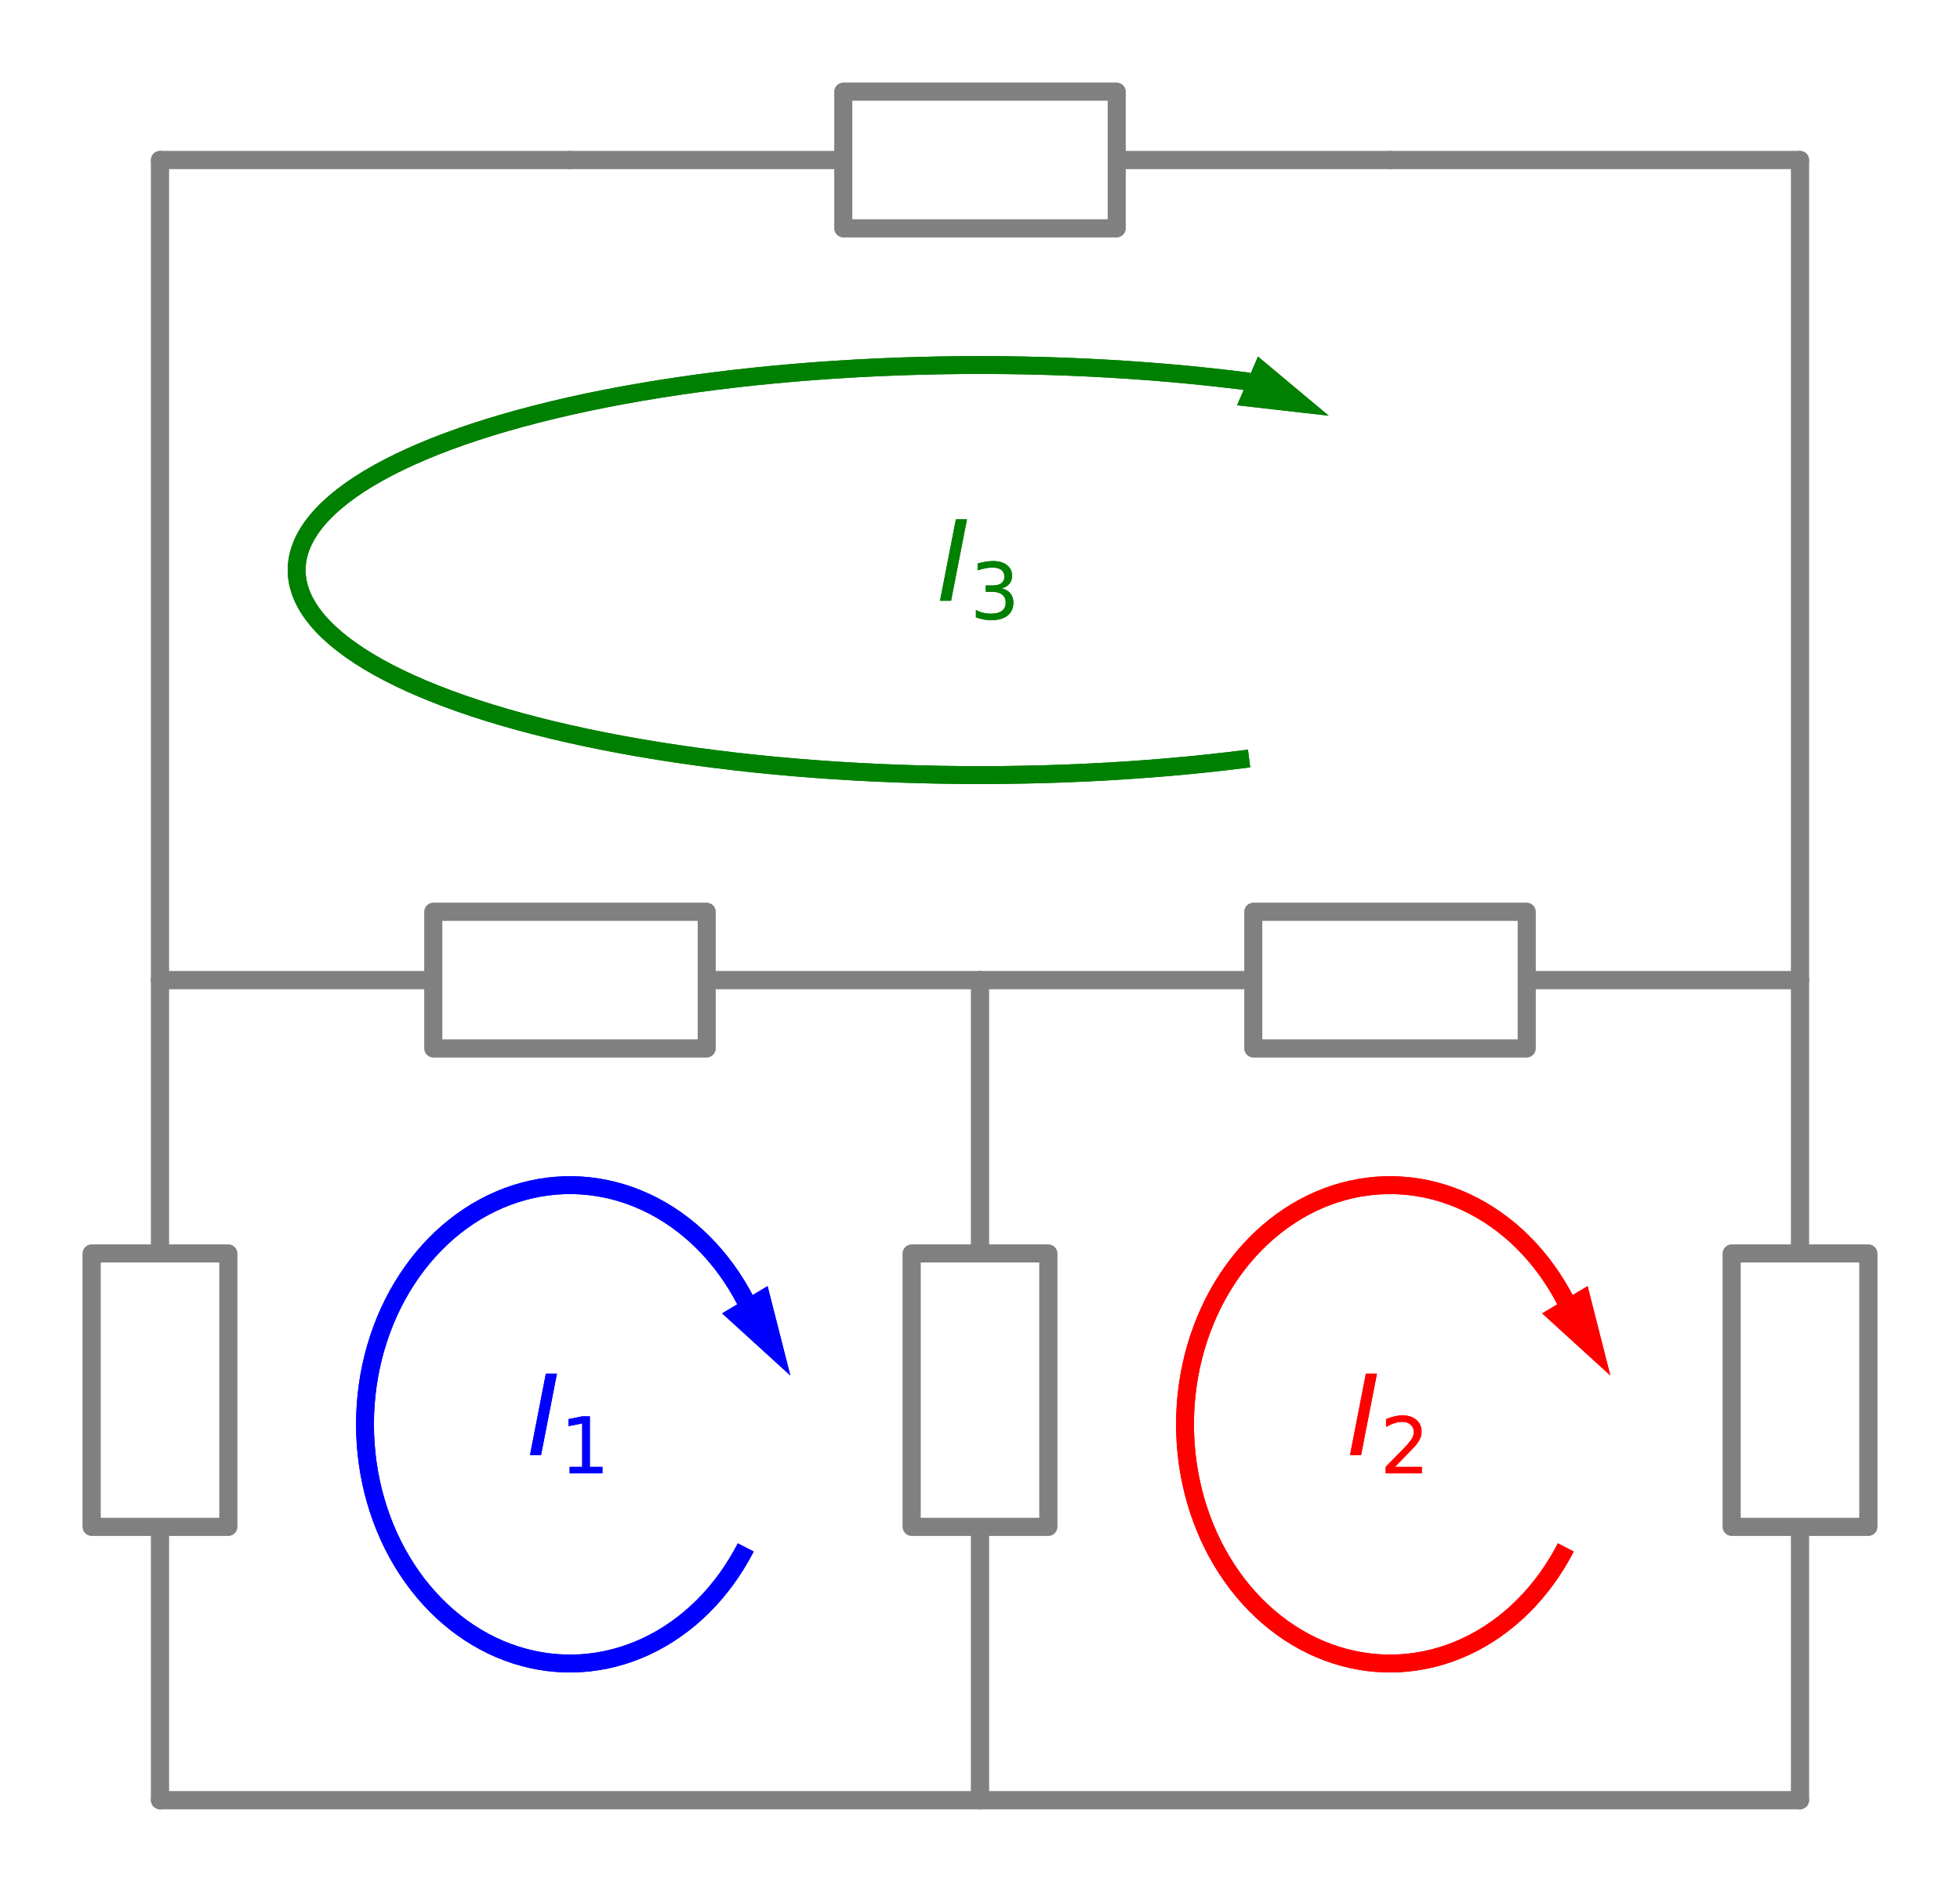
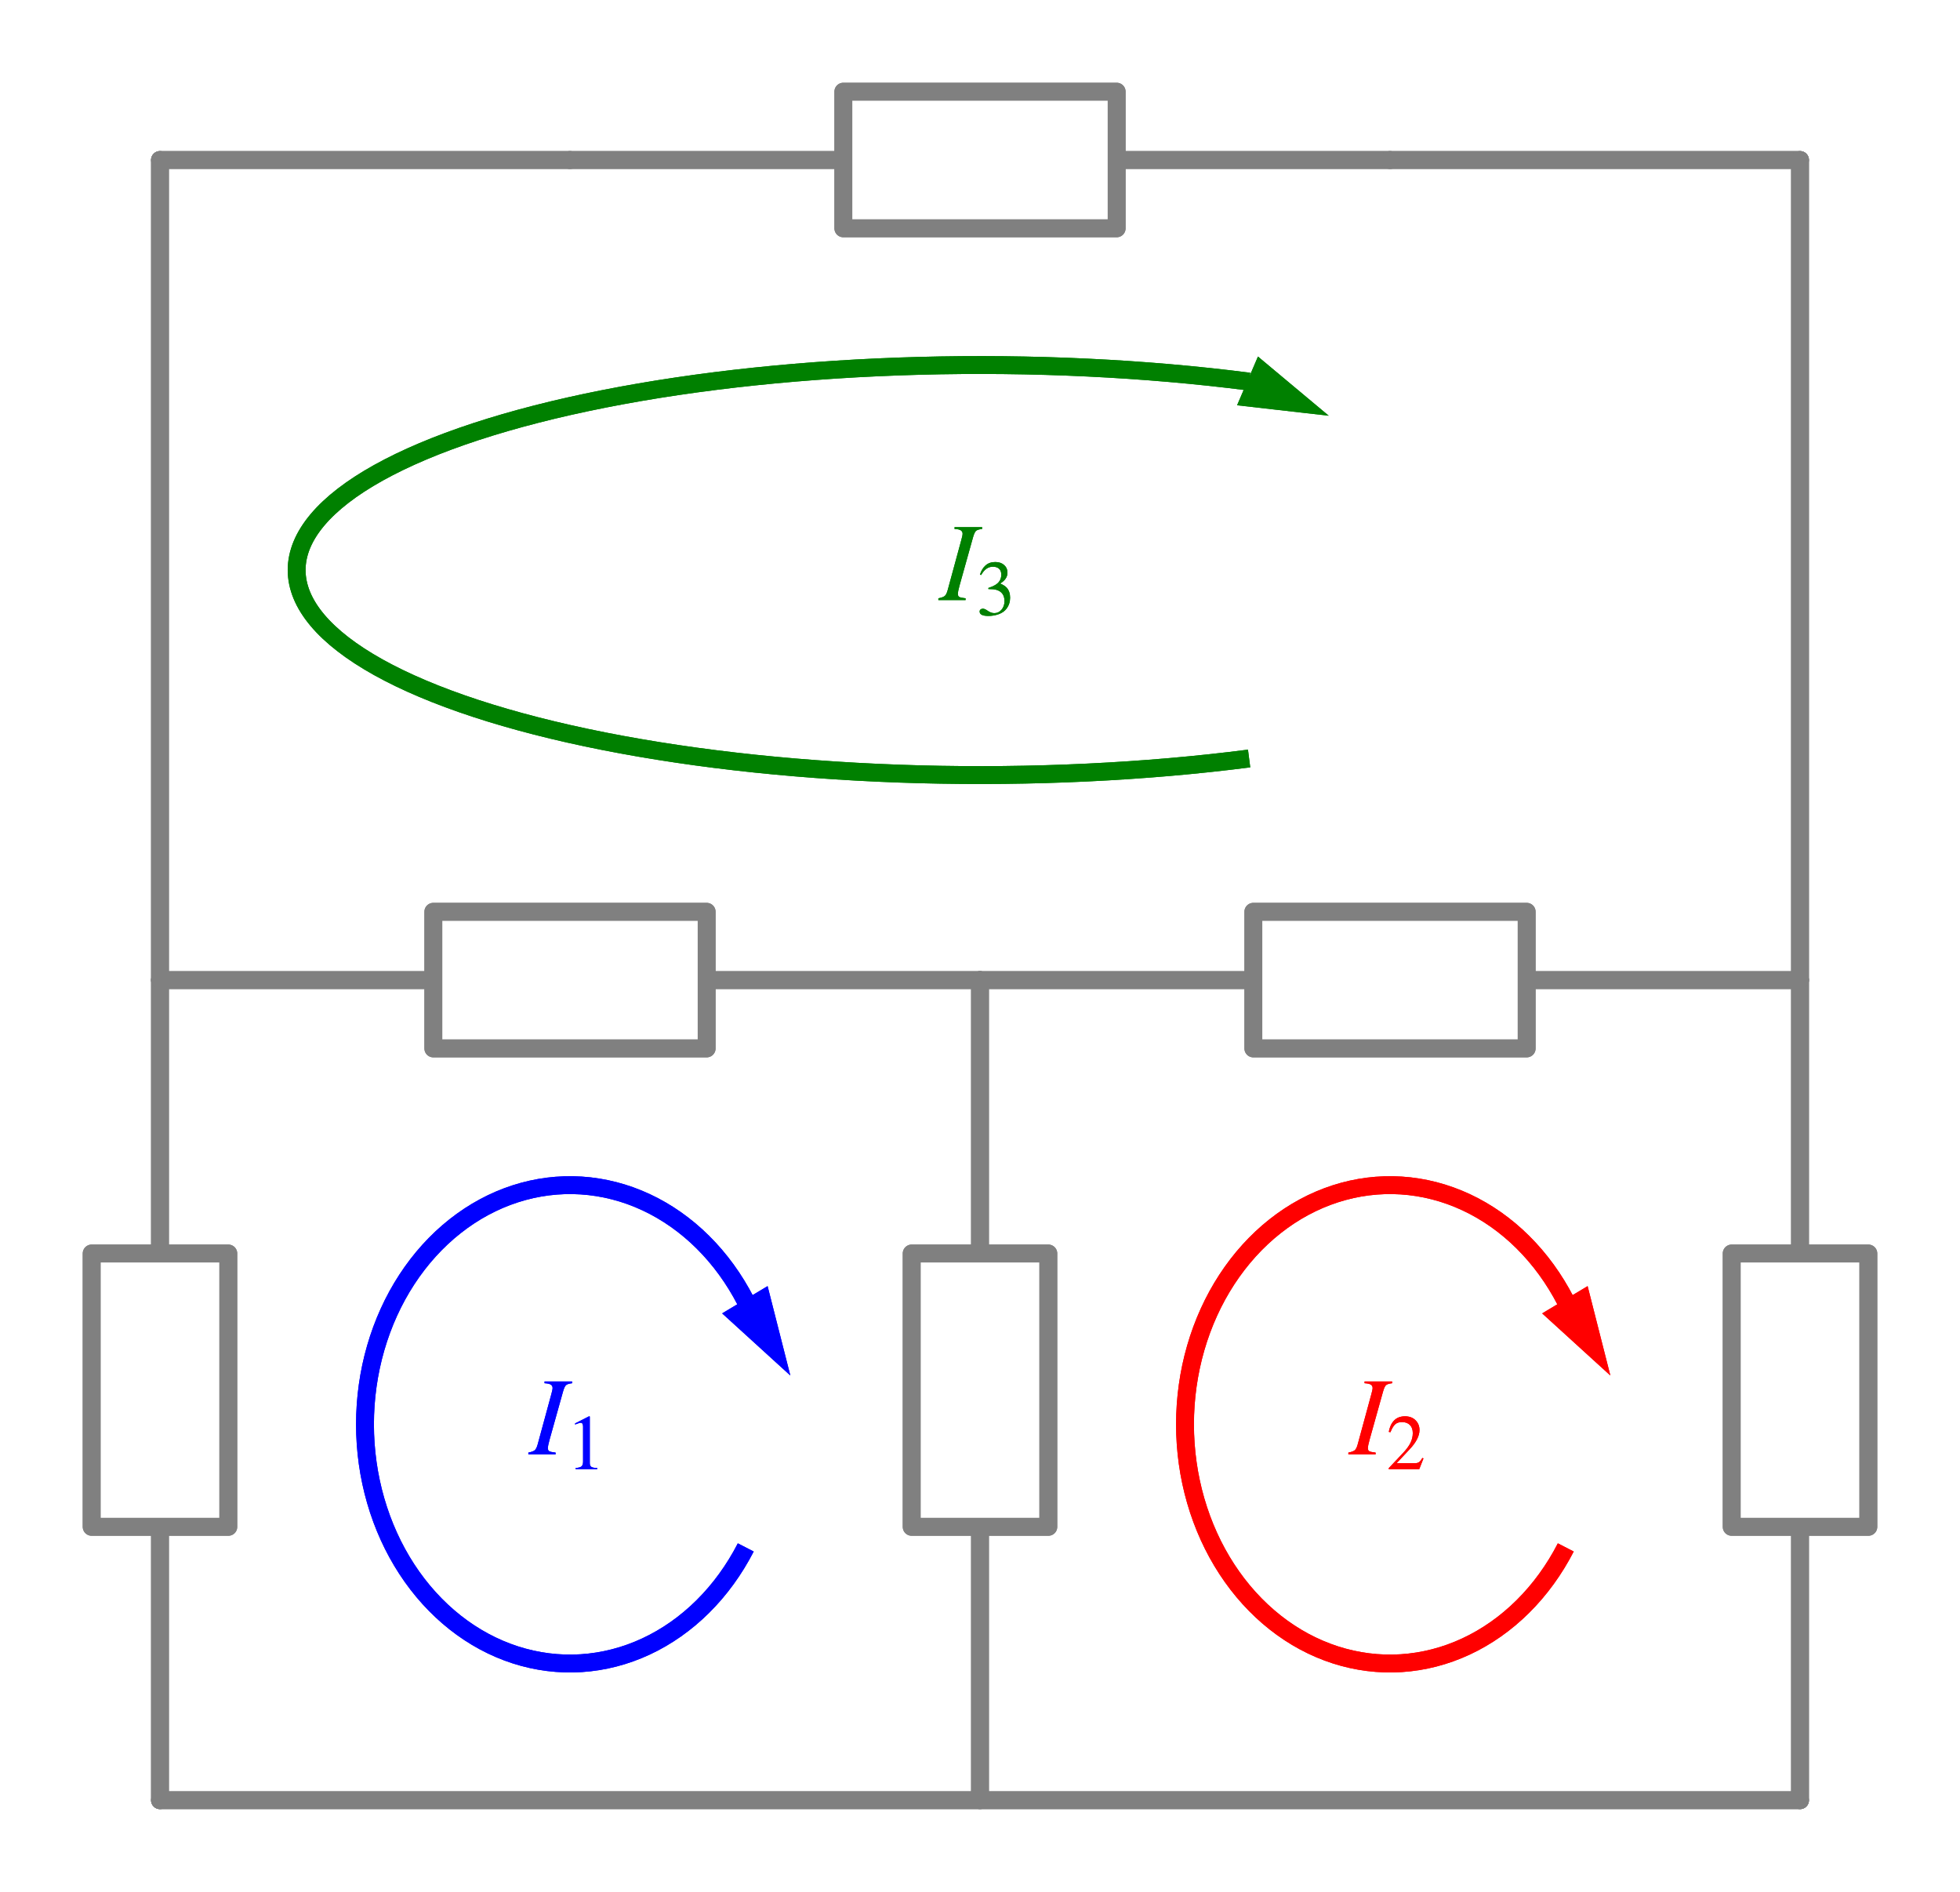
<svg xmlns="http://www.w3.org/2000/svg" xmlns:xlink="http://www.w3.org/1999/xlink" width="219.42pt" height="211.77pt" viewBox="0 0 219.42 211.77" version="1.1">
  <defs>
    <style type="text/css">*{stroke-linejoin: round; stroke-linecap: butt}</style>
  </defs>
  <g id="figure_1">
    <g id="patch_1">
      <path d="M 0 211.77  L 219.42 211.77  L 219.42 0  L 0 0  L 0 211.77  z " style="fill: none" />
    </g>
    <g id="axes_1">
      <g id="patch_2">
-         <path d="M 83.488 145.656  C 82.205 143.163 80.583 140.93 78.684 139.045  C 76.786 137.16 74.637 135.649 72.322 134.57  C 70.007 133.491 67.557 132.86 65.068 132.7  C 62.579 132.541 60.085 132.856 57.682 133.632  C 55.28 134.408 53.002 135.636 50.939 137.267  C 48.875 138.898 47.053 140.911 45.543 143.226  C 44.034 145.54 42.859 148.126 42.062 150.882  C 41.266 153.638 40.86 156.527 40.86 159.435  C 40.86 162.343 41.266 165.232 42.062 167.988  C 42.859 170.744 44.034 173.33 45.543 175.644  C 47.053 177.959 48.875 179.972 50.939 181.603  C 53.002 183.234 55.28 184.462 57.682 185.238  C 60.085 186.014 62.579 186.329 65.068 186.17  C 67.557 186.01 70.007 185.379 72.322 184.3  C 74.637 183.221 76.786 181.71 78.684 179.825  C 80.583 177.94 82.205 175.707 83.488 173.214  " clip-path="url(#p7cb9c6b141)" style="fill: none; stroke: #0000ff; stroke-width: 2; stroke-linejoin: miter" />
+         <path d="M 83.488 145.656  C 82.205 143.163 80.583 140.93 78.684 139.045  C 76.786 137.16 74.637 135.649 72.322 134.57  C 70.007 133.491 67.557 132.86 65.068 132.7  C 62.579 132.541 60.085 132.856 57.682 133.632  C 55.28 134.408 53.002 135.636 50.939 137.267  C 48.875 138.898 47.053 140.911 45.543 143.226  C 44.034 145.54 42.859 148.126 42.062 150.882  C 41.266 153.638 40.86 156.527 40.86 159.435  C 40.86 162.343 41.266 165.232 42.062 167.988  C 42.859 170.744 44.034 173.33 45.543 175.644  C 47.053 177.959 48.875 179.972 50.939 181.603  C 53.002 183.234 55.28 184.462 57.682 185.238  C 60.085 186.014 62.579 186.329 65.068 186.17  C 67.557 186.01 70.007 185.379 72.322 184.3  C 74.637 183.221 76.786 181.71 78.684 179.825  C 80.583 177.94 82.205 175.707 83.488 173.214  " clip-path="url(#pbb0a44d17e)" style="fill: none; stroke: #0000ff; stroke-width: 2; stroke-linejoin: miter" />
      </g>
      <g id="patch_3">
-         <path d="M 87.582 152.478  L 81.678 147.1  L 83.632 145.927  L 83.475 145.664  L 83.501 145.649  L 83.659 145.911  L 85.613 144.738  z " clip-path="url(#p7cb9c6b141)" style="fill: #0000ff; stroke: #0000ff; stroke-linejoin: miter" />
+         <path d="M 87.582 152.478  L 81.678 147.1  L 83.632 145.927  L 83.475 145.664  L 83.501 145.649  L 83.659 145.911  L 85.613 144.738  z " clip-path="url(#pbb0a44d17e)" style="fill: #0000ff; stroke: #0000ff; stroke-linejoin: miter" />
      </g>
      <g id="patch_4">
-         <path d="M 175.288 145.656  C 174.005 143.163 172.383 140.93 170.484 139.045  C 168.586 137.16 166.437 135.649 164.122 134.57  C 161.807 133.491 159.357 132.86 156.868 132.7  C 154.379 132.541 151.885 132.856 149.482 133.632  C 147.08 134.408 144.802 135.636 142.739 137.267  C 140.675 138.898 138.853 140.911 137.343 143.226  C 135.834 145.54 134.659 148.126 133.862 150.882  C 133.066 153.638 132.66 156.527 132.66 159.435  C 132.66 162.343 133.066 165.232 133.862 167.988  C 134.659 170.744 135.834 173.33 137.343 175.644  C 138.853 177.959 140.675 179.972 142.739 181.603  C 144.802 183.234 147.08 184.462 149.482 185.238  C 151.885 186.014 154.379 186.329 156.868 186.17  C 159.357 186.01 161.807 185.379 164.122 184.3  C 166.437 183.221 168.586 181.71 170.484 179.825  C 172.383 177.94 174.005 175.707 175.288 173.214  " clip-path="url(#p7cb9c6b141)" style="fill: none; stroke: #ff0000; stroke-width: 2; stroke-linejoin: miter" />
+         <path d="M 175.288 145.656  C 174.005 143.163 172.383 140.93 170.484 139.045  C 168.586 137.16 166.437 135.649 164.122 134.57  C 161.807 133.491 159.357 132.86 156.868 132.7  C 154.379 132.541 151.885 132.856 149.482 133.632  C 147.08 134.408 144.802 135.636 142.739 137.267  C 140.675 138.898 138.853 140.911 137.343 143.226  C 135.834 145.54 134.659 148.126 133.862 150.882  C 133.066 153.638 132.66 156.527 132.66 159.435  C 132.66 162.343 133.066 165.232 133.862 167.988  C 134.659 170.744 135.834 173.33 137.343 175.644  C 138.853 177.959 140.675 179.972 142.739 181.603  C 144.802 183.234 147.08 184.462 149.482 185.238  C 151.885 186.014 154.379 186.329 156.868 186.17  C 159.357 186.01 161.807 185.379 164.122 184.3  C 166.437 183.221 168.586 181.71 170.484 179.825  C 172.383 177.94 174.005 175.707 175.288 173.214  " clip-path="url(#pbb0a44d17e)" style="fill: none; stroke: #ff0000; stroke-width: 2; stroke-linejoin: miter" />
      </g>
      <g id="patch_5">
-         <path d="M 179.382 152.478  L 173.478 147.1  L 175.432 145.927  L 175.275 145.664  L 175.301 145.649  L 175.459 145.911  L 177.413 144.738  z " clip-path="url(#p7cb9c6b141)" style="fill: #ff0000; stroke: #ff0000; stroke-linejoin: miter" />
+         <path d="M 179.382 152.478  L 173.478 147.1  L 175.432 145.927  L 175.275 145.664  L 175.301 145.649  L 175.459 145.911  L 177.413 144.738  z " clip-path="url(#pbb0a44d17e)" style="fill: #ff0000; stroke: #ff0000; stroke-linejoin: miter" />
      </g>
      <g id="patch_6">
-         <path d="M 139.837 42.715  C 128.202 41.219 115.51 40.613 102.902 40.951  C 90.294 41.289 78.161 42.56 67.594 44.651  C 57.027 46.742 48.353 49.587 42.352 52.93  C 36.352 56.274 33.21 60.013 33.21 63.81  C 33.21 67.607 36.352 71.346 42.352 74.69  C 48.353 78.033 57.027 80.878 67.594 82.969  C 78.161 85.06 90.294 86.331 102.902 86.669  C 115.51 87.007 128.202 86.401 139.837 84.905  " clip-path="url(#p7cb9c6b141)" style="fill: none; stroke: #008000; stroke-width: 2; stroke-linejoin: miter" />
+         <path d="M 139.837 42.715  C 128.202 41.219 115.51 40.613 102.902 40.951  C 90.294 41.289 78.161 42.56 67.594 44.651  C 57.027 46.742 48.353 49.587 42.352 52.93  C 36.352 56.274 33.21 60.013 33.21 63.81  C 33.21 67.607 36.352 71.346 42.352 74.69  C 48.353 78.033 57.027 80.878 67.594 82.969  C 78.161 85.06 90.294 86.331 102.902 86.669  C 115.51 87.007 128.202 86.401 139.837 84.905  " clip-path="url(#pbb0a44d17e)" style="fill: none; stroke: #008000; stroke-width: 2; stroke-linejoin: miter" />
      </g>
      <g id="patch_7">
-         <path d="M 147.15 45.848  L 139.215 44.945  L 140.113 42.849  L 139.831 42.729  L 139.843 42.701  L 140.125 42.821  L 141.022 40.726  z " clip-path="url(#p7cb9c6b141)" style="fill: #008000; stroke: #008000; stroke-linejoin: miter" />
+         <path d="M 147.15 45.848  L 139.215 44.945  L 140.113 42.849  L 139.831 42.729  L 139.843 42.701  L 140.125 42.821  L 141.022 40.726  z " clip-path="url(#pbb0a44d17e)" style="fill: #008000; stroke: #008000; stroke-linejoin: miter" />
      </g>
      <g id="patch_8">
-         <path d="M 83.488 145.656  C 82.205 143.163 80.583 140.93 78.684 139.045  C 76.786 137.16 74.637 135.649 72.322 134.57  C 70.007 133.491 67.557 132.86 65.068 132.7  C 62.579 132.541 60.085 132.856 57.682 133.632  C 55.28 134.408 53.002 135.636 50.939 137.267  C 48.875 138.898 47.053 140.911 45.543 143.226  C 44.034 145.54 42.859 148.126 42.062 150.882  C 41.266 153.638 40.86 156.527 40.86 159.435  C 40.86 162.343 41.266 165.232 42.062 167.988  C 42.859 170.744 44.034 173.33 45.543 175.644  C 47.053 177.959 48.875 179.972 50.939 181.603  C 53.002 183.234 55.28 184.462 57.682 185.238  C 60.085 186.014 62.579 186.329 65.068 186.17  C 67.557 186.01 70.007 185.379 72.322 184.3  C 74.637 183.221 76.786 181.71 78.684 179.825  C 80.583 177.94 82.205 175.707 83.488 173.214  " clip-path="url(#p7cb9c6b141)" style="fill: none; stroke: #0000ff; stroke-width: 2; stroke-linejoin: miter" />
+         <path d="M 83.488 145.656  C 82.205 143.163 80.583 140.93 78.684 139.045  C 76.786 137.16 74.637 135.649 72.322 134.57  C 70.007 133.491 67.557 132.86 65.068 132.7  C 62.579 132.541 60.085 132.856 57.682 133.632  C 55.28 134.408 53.002 135.636 50.939 137.267  C 48.875 138.898 47.053 140.911 45.543 143.226  C 44.034 145.54 42.859 148.126 42.062 150.882  C 41.266 153.638 40.86 156.527 40.86 159.435  C 40.86 162.343 41.266 165.232 42.062 167.988  C 42.859 170.744 44.034 173.33 45.543 175.644  C 47.053 177.959 48.875 179.972 50.939 181.603  C 53.002 183.234 55.28 184.462 57.682 185.238  C 60.085 186.014 62.579 186.329 65.068 186.17  C 67.557 186.01 70.007 185.379 72.322 184.3  C 74.637 183.221 76.786 181.71 78.684 179.825  C 80.583 177.94 82.205 175.707 83.488 173.214  " clip-path="url(#pbb0a44d17e)" style="fill: none; stroke: #0000ff; stroke-width: 2; stroke-linejoin: miter" />
      </g>
      <g id="patch_9">
-         <path d="M 87.582 152.478  L 81.678 147.1  L 83.632 145.927  L 83.475 145.664  L 83.501 145.649  L 83.659 145.911  L 85.613 144.738  z " clip-path="url(#p7cb9c6b141)" style="fill: #0000ff; stroke: #0000ff; stroke-linejoin: miter" />
+         <path d="M 87.582 152.478  L 81.678 147.1  L 83.632 145.927  L 83.475 145.664  L 83.501 145.649  L 83.659 145.911  L 85.613 144.738  z " clip-path="url(#pbb0a44d17e)" style="fill: #0000ff; stroke: #0000ff; stroke-linejoin: miter" />
      </g>
      <g id="patch_10">
-         <path d="M 175.288 145.656  C 174.005 143.163 172.383 140.93 170.484 139.045  C 168.586 137.16 166.437 135.649 164.122 134.57  C 161.807 133.491 159.357 132.86 156.868 132.7  C 154.379 132.541 151.885 132.856 149.482 133.632  C 147.08 134.408 144.802 135.636 142.739 137.267  C 140.675 138.898 138.853 140.911 137.343 143.226  C 135.834 145.54 134.659 148.126 133.862 150.882  C 133.066 153.638 132.66 156.527 132.66 159.435  C 132.66 162.343 133.066 165.232 133.862 167.988  C 134.659 170.744 135.834 173.33 137.343 175.644  C 138.853 177.959 140.675 179.972 142.739 181.603  C 144.802 183.234 147.08 184.462 149.482 185.238  C 151.885 186.014 154.379 186.329 156.868 186.17  C 159.357 186.01 161.807 185.379 164.122 184.3  C 166.437 183.221 168.586 181.71 170.484 179.825  C 172.383 177.94 174.005 175.707 175.288 173.214  " clip-path="url(#p7cb9c6b141)" style="fill: none; stroke: #ff0000; stroke-width: 2; stroke-linejoin: miter" />
+         <path d="M 175.288 145.656  C 174.005 143.163 172.383 140.93 170.484 139.045  C 168.586 137.16 166.437 135.649 164.122 134.57  C 161.807 133.491 159.357 132.86 156.868 132.7  C 154.379 132.541 151.885 132.856 149.482 133.632  C 147.08 134.408 144.802 135.636 142.739 137.267  C 140.675 138.898 138.853 140.911 137.343 143.226  C 135.834 145.54 134.659 148.126 133.862 150.882  C 133.066 153.638 132.66 156.527 132.66 159.435  C 132.66 162.343 133.066 165.232 133.862 167.988  C 134.659 170.744 135.834 173.33 137.343 175.644  C 138.853 177.959 140.675 179.972 142.739 181.603  C 144.802 183.234 147.08 184.462 149.482 185.238  C 151.885 186.014 154.379 186.329 156.868 186.17  C 159.357 186.01 161.807 185.379 164.122 184.3  C 166.437 183.221 168.586 181.71 170.484 179.825  C 172.383 177.94 174.005 175.707 175.288 173.214  " clip-path="url(#pbb0a44d17e)" style="fill: none; stroke: #ff0000; stroke-width: 2; stroke-linejoin: miter" />
      </g>
      <g id="patch_11">
-         <path d="M 179.382 152.478  L 173.478 147.1  L 175.432 145.927  L 175.275 145.664  L 175.301 145.649  L 175.459 145.911  L 177.413 144.738  z " clip-path="url(#p7cb9c6b141)" style="fill: #ff0000; stroke: #ff0000; stroke-linejoin: miter" />
+         <path d="M 179.382 152.478  L 173.478 147.1  L 175.432 145.927  L 175.275 145.664  L 175.301 145.649  L 175.459 145.911  L 177.413 144.738  z " clip-path="url(#pbb0a44d17e)" style="fill: #ff0000; stroke: #ff0000; stroke-linejoin: miter" />
      </g>
      <g id="patch_12">
-         <path d="M 139.837 42.715  C 128.202 41.219 115.51 40.613 102.902 40.951  C 90.294 41.289 78.161 42.56 67.594 44.651  C 57.027 46.742 48.353 49.587 42.352 52.93  C 36.352 56.274 33.21 60.013 33.21 63.81  C 33.21 67.607 36.352 71.346 42.352 74.69  C 48.353 78.033 57.027 80.878 67.594 82.969  C 78.161 85.06 90.294 86.331 102.902 86.669  C 115.51 87.007 128.202 86.401 139.837 84.905  " clip-path="url(#p7cb9c6b141)" style="fill: none; stroke: #008000; stroke-width: 2; stroke-linejoin: miter" />
+         <path d="M 139.837 42.715  C 128.202 41.219 115.51 40.613 102.902 40.951  C 90.294 41.289 78.161 42.56 67.594 44.651  C 57.027 46.742 48.353 49.587 42.352 52.93  C 36.352 56.274 33.21 60.013 33.21 63.81  C 33.21 67.607 36.352 71.346 42.352 74.69  C 48.353 78.033 57.027 80.878 67.594 82.969  C 78.161 85.06 90.294 86.331 102.902 86.669  C 115.51 87.007 128.202 86.401 139.837 84.905  " clip-path="url(#pbb0a44d17e)" style="fill: none; stroke: #008000; stroke-width: 2; stroke-linejoin: miter" />
      </g>
      <g id="patch_13">
-         <path d="M 147.15 45.848  L 139.215 44.945  L 140.113 42.849  L 139.831 42.729  L 139.843 42.701  L 140.125 42.821  L 141.022 40.726  z " clip-path="url(#p7cb9c6b141)" style="fill: #008000; stroke: #008000; stroke-linejoin: miter" />
+         <path d="M 147.15 45.848  L 139.215 44.945  L 140.113 42.849  L 139.831 42.729  L 139.843 42.701  L 140.125 42.821  L 141.022 40.726  z " clip-path="url(#pbb0a44d17e)" style="fill: #008000; stroke: #008000; stroke-linejoin: miter" />
      </g>
      <g id="line2d_1">
-         <path d="M 17.91 201.51  L 17.91 170.91  L 10.26 170.91  L 10.26 140.31  L 25.56 140.31  L 25.56 170.91  L 17.91 170.91  M 17.91 140.31  L 17.91 109.71  " clip-path="url(#p7cb9c6b141)" style="fill: none; stroke: #808080; stroke-width: 2; stroke-linecap: round" />
+         <path d="M 17.91 201.51  L 17.91 170.91  L 10.26 170.91  L 10.26 140.31  L 25.56 140.31  L 25.56 170.91  L 17.91 170.91  M 17.91 140.31  L 17.91 109.71  " clip-path="url(#pbb0a44d17e)" style="fill: none; stroke: #808080; stroke-width: 2; stroke-linecap: round" />
      </g>
      <g id="line2d_2">
-         <path d="M 17.91 109.71  L 48.51 109.71  L 48.51 102.06  L 79.11 102.06  L 79.11 117.36  L 48.51 117.36  L 48.51 109.71  M 79.11 109.71  L 109.71 109.71  " clip-path="url(#p7cb9c6b141)" style="fill: none; stroke: #808080; stroke-width: 2; stroke-linecap: round" />
+         <path d="M 17.91 109.71  L 48.51 109.71  L 48.51 102.06  L 79.11 102.06  L 79.11 117.36  L 48.51 117.36  L 48.51 109.71  M 79.11 109.71  L 109.71 109.71  " clip-path="url(#pbb0a44d17e)" style="fill: none; stroke: #808080; stroke-width: 2; stroke-linecap: round" />
      </g>
      <g id="line2d_3">
-         <path d="M 109.71 109.71  L 140.31 109.71  L 140.31 102.06  L 170.91 102.06  L 170.91 117.36  L 140.31 117.36  L 140.31 109.71  M 170.91 109.71  L 201.51 109.71  " clip-path="url(#p7cb9c6b141)" style="fill: none; stroke: #808080; stroke-width: 2; stroke-linecap: round" />
+         <path d="M 109.71 109.71  L 140.31 109.71  L 140.31 102.06  L 170.91 102.06  L 170.91 117.36  L 140.31 117.36  L 140.31 109.71  M 170.91 109.71  L 201.51 109.71  " clip-path="url(#pbb0a44d17e)" style="fill: none; stroke: #808080; stroke-width: 2; stroke-linecap: round" />
      </g>
      <g id="line2d_4">
-         <path d="M 201.51 109.71  L 201.51 140.31  L 209.16 140.31  L 209.16 170.91  L 193.86 170.91  L 193.86 140.31  L 201.51 140.31  M 201.51 170.91  L 201.51 201.51  " clip-path="url(#p7cb9c6b141)" style="fill: none; stroke: #808080; stroke-width: 2; stroke-linecap: round" />
+         <path d="M 201.51 109.71  L 201.51 140.31  L 209.16 140.31  L 209.16 170.91  L 193.86 170.91  L 193.86 140.31  L 201.51 140.31  M 201.51 170.91  L 201.51 201.51  " clip-path="url(#pbb0a44d17e)" style="fill: none; stroke: #808080; stroke-width: 2; stroke-linecap: round" />
      </g>
      <g id="line2d_5">
-         <path d="M 109.71 109.71  L 109.71 140.31  L 117.36 140.31  L 117.36 170.91  L 102.06 170.91  L 102.06 140.31  L 109.71 140.31  M 109.71 170.91  L 109.71 201.51  " clip-path="url(#p7cb9c6b141)" style="fill: none; stroke: #808080; stroke-width: 2; stroke-linecap: round" />
+         <path d="M 109.71 109.71  L 109.71 140.31  L 117.36 140.31  L 117.36 170.91  L 102.06 170.91  L 102.06 140.31  L 109.71 140.31  M 109.71 170.91  L 109.71 201.51  " clip-path="url(#pbb0a44d17e)" style="fill: none; stroke: #808080; stroke-width: 2; stroke-linecap: round" />
      </g>
      <g id="line2d_6">
-         <path d="M 17.91 201.51  L 109.71 201.51  L 201.51 201.51  " clip-path="url(#p7cb9c6b141)" style="fill: none; stroke: #808080; stroke-width: 2; stroke-linecap: round" />
+         <path d="M 17.91 201.51  L 109.71 201.51  L 201.51 201.51  " clip-path="url(#pbb0a44d17e)" style="fill: none; stroke: #808080; stroke-width: 2; stroke-linecap: round" />
      </g>
      <g id="line2d_7">
-         <path d="M 17.91 109.71  L 17.91 63.81  L 17.91 17.91  " clip-path="url(#p7cb9c6b141)" style="fill: none; stroke: #808080; stroke-width: 2; stroke-linecap: round" />
+         <path d="M 17.91 109.71  L 17.91 63.81  L 17.91 17.91  " clip-path="url(#pbb0a44d17e)" style="fill: none; stroke: #808080; stroke-width: 2; stroke-linecap: round" />
      </g>
      <g id="line2d_8">
-         <path d="M 17.91 17.91  L 40.86 17.91  L 63.81 17.91  " clip-path="url(#p7cb9c6b141)" style="fill: none; stroke: #808080; stroke-width: 2; stroke-linecap: round" />
+         <path d="M 17.91 17.91  L 40.86 17.91  L 63.81 17.91  " clip-path="url(#pbb0a44d17e)" style="fill: none; stroke: #808080; stroke-width: 2; stroke-linecap: round" />
      </g>
      <g id="line2d_9">
-         <path d="M 63.81 17.91  L 94.41 17.91  L 94.41 10.26  L 125.01 10.26  L 125.01 25.56  L 94.41 25.56  L 94.41 17.91  M 125.01 17.91  L 155.61 17.91  " clip-path="url(#p7cb9c6b141)" style="fill: none; stroke: #808080; stroke-width: 2; stroke-linecap: round" />
+         <path d="M 63.81 17.91  L 94.41 17.91  L 94.41 10.26  L 125.01 10.26  L 125.01 25.56  L 94.41 25.56  L 94.41 17.91  M 125.01 17.91  L 155.61 17.91  " clip-path="url(#pbb0a44d17e)" style="fill: none; stroke: #808080; stroke-width: 2; stroke-linecap: round" />
      </g>
      <g id="line2d_10">
-         <path d="M 155.61 17.91  L 178.56 17.91  L 201.51 17.91  " clip-path="url(#p7cb9c6b141)" style="fill: none; stroke: #808080; stroke-width: 2; stroke-linecap: round" />
+         <path d="M 155.61 17.91  L 178.56 17.91  L 201.51 17.91  " clip-path="url(#pbb0a44d17e)" style="fill: none; stroke: #808080; stroke-width: 2; stroke-linecap: round" />
      </g>
      <g id="line2d_11">
-         <path d="M 201.51 17.91  L 201.51 63.81  L 201.51 109.71  " clip-path="url(#p7cb9c6b141)" style="fill: none; stroke: #808080; stroke-width: 2; stroke-linecap: round" />
+         <path d="M 201.51 17.91  L 201.51 63.81  L 201.51 109.71  " clip-path="url(#pbb0a44d17e)" style="fill: none; stroke: #808080; stroke-width: 2; stroke-linecap: round" />
      </g>
      <g id="line2d_12">
-         <path d="M 17.91 201.51  L 17.91 170.91  L 10.26 170.91  L 10.26 140.31  L 25.56 140.31  L 25.56 170.91  L 17.91 170.91  M 17.91 140.31  L 17.91 109.71  " clip-path="url(#p7cb9c6b141)" style="fill: none; stroke: #808080; stroke-width: 2; stroke-linecap: round" />
+         <path d="M 17.91 201.51  L 17.91 170.91  L 10.26 170.91  L 10.26 140.31  L 25.56 140.31  L 25.56 170.91  L 17.91 170.91  M 17.91 140.31  L 17.91 109.71  " clip-path="url(#pbb0a44d17e)" style="fill: none; stroke: #808080; stroke-width: 2; stroke-linecap: round" />
      </g>
      <g id="line2d_13">
-         <path d="M 17.91 109.71  L 48.51 109.71  L 48.51 102.06  L 79.11 102.06  L 79.11 117.36  L 48.51 117.36  L 48.51 109.71  M 79.11 109.71  L 109.71 109.71  " clip-path="url(#p7cb9c6b141)" style="fill: none; stroke: #808080; stroke-width: 2; stroke-linecap: round" />
+         <path d="M 17.91 109.71  L 48.51 109.71  L 48.51 102.06  L 79.11 102.06  L 79.11 117.36  L 48.51 117.36  L 48.51 109.71  M 79.11 109.71  L 109.71 109.71  " clip-path="url(#pbb0a44d17e)" style="fill: none; stroke: #808080; stroke-width: 2; stroke-linecap: round" />
      </g>
      <g id="line2d_14">
-         <path d="M 109.71 109.71  L 140.31 109.71  L 140.31 102.06  L 170.91 102.06  L 170.91 117.36  L 140.31 117.36  L 140.31 109.71  M 170.91 109.71  L 201.51 109.71  " clip-path="url(#p7cb9c6b141)" style="fill: none; stroke: #808080; stroke-width: 2; stroke-linecap: round" />
+         <path d="M 109.71 109.71  L 140.31 109.71  L 140.31 102.06  L 170.91 102.06  L 170.91 117.36  L 140.31 117.36  L 140.31 109.71  M 170.91 109.71  L 201.51 109.71  " clip-path="url(#pbb0a44d17e)" style="fill: none; stroke: #808080; stroke-width: 2; stroke-linecap: round" />
      </g>
      <g id="line2d_15">
-         <path d="M 201.51 109.71  L 201.51 140.31  L 209.16 140.31  L 209.16 170.91  L 193.86 170.91  L 193.86 140.31  L 201.51 140.31  M 201.51 170.91  L 201.51 201.51  " clip-path="url(#p7cb9c6b141)" style="fill: none; stroke: #808080; stroke-width: 2; stroke-linecap: round" />
+         <path d="M 201.51 109.71  L 201.51 140.31  L 209.16 140.31  L 209.16 170.91  L 193.86 170.91  L 193.86 140.31  L 201.51 140.31  M 201.51 170.91  L 201.51 201.51  " clip-path="url(#pbb0a44d17e)" style="fill: none; stroke: #808080; stroke-width: 2; stroke-linecap: round" />
      </g>
      <g id="line2d_16">
-         <path d="M 109.71 109.71  L 109.71 140.31  L 117.36 140.31  L 117.36 170.91  L 102.06 170.91  L 102.06 140.31  L 109.71 140.31  M 109.71 170.91  L 109.71 201.51  " clip-path="url(#p7cb9c6b141)" style="fill: none; stroke: #808080; stroke-width: 2; stroke-linecap: round" />
+         <path d="M 109.71 109.71  L 109.71 140.31  L 117.36 140.31  L 117.36 170.91  L 102.06 170.91  L 102.06 140.31  L 109.71 140.31  M 109.71 170.91  L 109.71 201.51  " clip-path="url(#pbb0a44d17e)" style="fill: none; stroke: #808080; stroke-width: 2; stroke-linecap: round" />
      </g>
      <g id="line2d_17">
-         <path d="M 17.91 201.51  L 109.71 201.51  L 201.51 201.51  " clip-path="url(#p7cb9c6b141)" style="fill: none; stroke: #808080; stroke-width: 2; stroke-linecap: round" />
+         <path d="M 17.91 201.51  L 109.71 201.51  L 201.51 201.51  " clip-path="url(#pbb0a44d17e)" style="fill: none; stroke: #808080; stroke-width: 2; stroke-linecap: round" />
      </g>
      <g id="line2d_18">
-         <path d="M 17.91 109.71  L 17.91 63.81  L 17.91 17.91  " clip-path="url(#p7cb9c6b141)" style="fill: none; stroke: #808080; stroke-width: 2; stroke-linecap: round" />
+         <path d="M 17.91 109.71  L 17.91 63.81  L 17.91 17.91  " clip-path="url(#pbb0a44d17e)" style="fill: none; stroke: #808080; stroke-width: 2; stroke-linecap: round" />
      </g>
      <g id="line2d_19">
-         <path d="M 17.91 17.91  L 40.86 17.91  L 63.81 17.91  " clip-path="url(#p7cb9c6b141)" style="fill: none; stroke: #808080; stroke-width: 2; stroke-linecap: round" />
+         <path d="M 17.91 17.91  L 40.86 17.91  L 63.81 17.91  " clip-path="url(#pbb0a44d17e)" style="fill: none; stroke: #808080; stroke-width: 2; stroke-linecap: round" />
      </g>
      <g id="line2d_20">
-         <path d="M 63.81 17.91  L 94.41 17.91  L 94.41 10.26  L 125.01 10.26  L 125.01 25.56  L 94.41 25.56  L 94.41 17.91  M 125.01 17.91  L 155.61 17.91  " clip-path="url(#p7cb9c6b141)" style="fill: none; stroke: #808080; stroke-width: 2; stroke-linecap: round" />
+         <path d="M 63.81 17.91  L 94.41 17.91  L 94.41 10.26  L 125.01 10.26  L 125.01 25.56  L 94.41 25.56  L 94.41 17.91  M 125.01 17.91  L 155.61 17.91  " clip-path="url(#pbb0a44d17e)" style="fill: none; stroke: #808080; stroke-width: 2; stroke-linecap: round" />
      </g>
      <g id="line2d_21">
-         <path d="M 155.61 17.91  L 178.56 17.91  L 201.51 17.91  " clip-path="url(#p7cb9c6b141)" style="fill: none; stroke: #808080; stroke-width: 2; stroke-linecap: round" />
+         <path d="M 155.61 17.91  L 178.56 17.91  L 201.51 17.91  " clip-path="url(#pbb0a44d17e)" style="fill: none; stroke: #808080; stroke-width: 2; stroke-linecap: round" />
      </g>
      <g id="line2d_22">
-         <path d="M 201.51 17.91  L 201.51 63.81  L 201.51 109.71  " clip-path="url(#p7cb9c6b141)" style="fill: none; stroke: #808080; stroke-width: 2; stroke-linecap: round" />
+         <path d="M 201.51 17.91  L 201.51 63.81  L 201.51 109.71  " clip-path="url(#pbb0a44d17e)" style="fill: none; stroke: #808080; stroke-width: 2; stroke-linecap: round" />
      </g>
      <g id="text_1">
-         <g clip-path="url(#p7cb9c6b141)">
-           <g style="fill: #0000ff" transform="translate(58.9975 162.8842)scale(0.125 -0.125)">
+         <g clip-path="url(#pbb0a44d17e)">
+           <g style="fill: #0000ff" transform="translate(59.2475 162.8842)scale(0.125 -0.125)">
            <defs>
-               <path id="DejaVuSans-Oblique-49" d="M 1081 4666  L 1716 4666  L 806 0  L 172 0  L 1081 4666  z " transform="scale(0.015625)" />
-               <path id="DejaVuSans-31" d="M 794 531  L 1825 531  L 1825 4091  L 703 3866  L 703 4441  L 1819 4666  L 2450 4666  L 2450 531  L 3481 531  L 3481 0  L 794 0  L 794 531  z " transform="scale(0.015625)" />
+               <path id="STIXGeneral-Italic-49" d="M 2458 4179  L 2458 4077  Q 2189 4045 2102 3961  Q 2016 3878 1933 3584  L 1165 838  Q 1069 499 1069 352  Q 1069 224 1149 179  Q 1229 134 1510 102  L 1510 0  L -51 0  L -51 102  Q 218 154 317 237  Q 416 320 486 582  L 1254 3405  Q 1338 3699 1338 3802  Q 1338 3930 1235 3997  Q 1133 4064 877 4077  L 877 4179  L 2458 4179  z " transform="scale(0.015625)" />
+               <path id="STIXGeneral-Regular-31" d="M 2522 0  L 755 0  L 755 96  Q 1107 115 1235 227  Q 1363 339 1363 608  L 1363 3482  Q 1363 3795 1171 3795  Q 1082 3795 883 3718  L 710 3654  L 710 3744  L 1856 4326  L 1914 4307  L 1914 486  Q 1914 275 2042 185  Q 2170 96 2522 96  L 2522 0  z " transform="scale(0.015625)" />
            </defs>
-             <use xlink:href="#DejaVuSans-Oblique-49" transform="translate(0 0.09375)" />
-             <use xlink:href="#DejaVuSans-31" transform="translate(29.49219 -16.3125)scale(0.7)" />
+             <use xlink:href="#STIXGeneral-Italic-49" transform="translate(0 0.703125)" />
+             <use xlink:href="#STIXGeneral-Regular-31" transform="translate(33.29999 -12.525)scale(0.7)" />
          </g>
        </g>
      </g>
      <g id="text_2">
-         <g clip-path="url(#p7cb9c6b141)">
-           <g style="fill: #ff0000" transform="translate(150.7975 162.8842)scale(0.125 -0.125)">
+         <g clip-path="url(#pbb0a44d17e)">
+           <g style="fill: #ff0000" transform="translate(151.0475 162.8842)scale(0.125 -0.125)">
            <defs>
-               <path id="DejaVuSans-32" d="M 1228 531  L 3431 531  L 3431 0  L 469 0  L 469 531  Q 828 903 1448 1529  Q 2069 2156 2228 2338  Q 2531 2678 2651 2914  Q 2772 3150 2772 3378  Q 2772 3750 2511 3984  Q 2250 4219 1831 4219  Q 1534 4219 1204 4116  Q 875 4013 500 3803  L 500 4441  Q 881 4594 1212 4672  Q 1544 4750 1819 4750  Q 2544 4750 2975 4387  Q 3406 4025 3406 3419  Q 3406 3131 3298 2873  Q 3191 2616 2906 2266  Q 2828 2175 2409 1742  Q 1991 1309 1228 531  z " transform="scale(0.015625)" />
+               <path id="STIXGeneral-Regular-32" d="M 3034 877  L 2688 0  L 186 0  L 186 77  L 1325 1286  Q 1773 1754 1965 2144  Q 2157 2534 2157 2950  Q 2157 3379 1920 3616  Q 1683 3853 1267 3853  Q 922 3853 720 3673  Q 518 3494 326 3021  L 192 3053  Q 301 3648 630 3987  Q 960 4326 1523 4326  Q 2054 4326 2380 4006  Q 2707 3686 2707 3200  Q 2707 2477 1888 1613  L 832 486  L 2330 486  Q 2541 486 2665 569  Q 2790 653 2944 915  L 3034 877  z " transform="scale(0.015625)" />
            </defs>
-             <use xlink:href="#DejaVuSans-Oblique-49" transform="translate(0 0.09375)" />
-             <use xlink:href="#DejaVuSans-32" transform="translate(29.49219 -16.3125)scale(0.7)" />
+             <use xlink:href="#STIXGeneral-Italic-49" transform="translate(0 0.703125)" />
+             <use xlink:href="#STIXGeneral-Regular-32" transform="translate(33.29999 -12.525)scale(0.7)" />
          </g>
        </g>
      </g>
      <g id="text_3">
-         <g clip-path="url(#p7cb9c6b141)">
-           <g style="fill: #008000" transform="translate(104.8975 67.25922)scale(0.125 -0.125)">
+         <g clip-path="url(#pbb0a44d17e)">
+           <g style="fill: #008000" transform="translate(105.1475 67.25922)scale(0.125 -0.125)">
            <defs>
-               <path id="DejaVuSans-33" d="M 2597 2516  Q 3050 2419 3304 2112  Q 3559 1806 3559 1356  Q 3559 666 3084 287  Q 2609 -91 1734 -91  Q 1441 -91 1130 -33  Q 819 25 488 141  L 488 750  Q 750 597 1062 519  Q 1375 441 1716 441  Q 2309 441 2620 675  Q 2931 909 2931 1356  Q 2931 1769 2642 2001  Q 2353 2234 1838 2234  L 1294 2234  L 1294 2753  L 1863 2753  Q 2328 2753 2575 2939  Q 2822 3125 2822 3475  Q 2822 3834 2567 4026  Q 2313 4219 1838 4219  Q 1578 4219 1281 4162  Q 984 4106 628 3988  L 628 4550  Q 988 4650 1302 4700  Q 1616 4750 1894 4750  Q 2613 4750 3031 4423  Q 3450 4097 3450 3541  Q 3450 3153 3228 2886  Q 3006 2619 2597 2516  z " transform="scale(0.015625)" />
+               <path id="STIXGeneral-Regular-33" d="M 390 3264  L 288 3290  Q 435 3770 748 4048  Q 1062 4326 1542 4326  Q 1990 4326 2265 4083  Q 2541 3840 2541 3450  Q 2541 2925 1946 2566  Q 2298 2413 2477 2227  Q 2758 1914 2758 1402  Q 2758 890 2464 506  Q 2246 211 1840 60  Q 1434 -90 979 -90  Q 262 -90 262 275  Q 262 378 339 442  Q 416 506 525 506  Q 685 506 915 339  Q 1197 141 1466 141  Q 1818 141 2058 425  Q 2298 710 2298 1120  Q 2298 1856 1632 2048  Q 1434 2112 979 2112  L 979 2202  Q 1338 2323 1517 2432  Q 2035 2726 2035 3290  Q 2035 3610 1852 3776  Q 1670 3942 1344 3942  Q 768 3942 390 3264  z " transform="scale(0.015625)" />
            </defs>
-             <use xlink:href="#DejaVuSans-Oblique-49" transform="translate(0 0.09375)" />
-             <use xlink:href="#DejaVuSans-33" transform="translate(29.49219 -16.3125)scale(0.7)" />
+             <use xlink:href="#STIXGeneral-Italic-49" transform="translate(0 0.703125)" />
+             <use xlink:href="#STIXGeneral-Regular-33" transform="translate(33.29999 -12.525)scale(0.7)" />
          </g>
        </g>
      </g>
      <g id="text_4">
-         <g clip-path="url(#p7cb9c6b141)">
-           <g style="fill: #0000ff" transform="translate(58.9975 162.8842)scale(0.125 -0.125)">
-             <use xlink:href="#DejaVuSans-Oblique-49" transform="translate(0 0.09375)" />
-             <use xlink:href="#DejaVuSans-31" transform="translate(29.49219 -16.3125)scale(0.7)" />
+         <g clip-path="url(#pbb0a44d17e)">
+           <g style="fill: #0000ff" transform="translate(59.2475 162.8842)scale(0.125 -0.125)">
+             <use xlink:href="#STIXGeneral-Italic-49" transform="translate(0 0.703125)" />
+             <use xlink:href="#STIXGeneral-Regular-31" transform="translate(33.29999 -12.525)scale(0.7)" />
          </g>
        </g>
      </g>
      <g id="text_5">
-         <g clip-path="url(#p7cb9c6b141)">
-           <g style="fill: #ff0000" transform="translate(150.7975 162.8842)scale(0.125 -0.125)">
-             <use xlink:href="#DejaVuSans-Oblique-49" transform="translate(0 0.09375)" />
-             <use xlink:href="#DejaVuSans-32" transform="translate(29.49219 -16.3125)scale(0.7)" />
+         <g clip-path="url(#pbb0a44d17e)">
+           <g style="fill: #ff0000" transform="translate(151.0475 162.8842)scale(0.125 -0.125)">
+             <use xlink:href="#STIXGeneral-Italic-49" transform="translate(0 0.703125)" />
+             <use xlink:href="#STIXGeneral-Regular-32" transform="translate(33.29999 -12.525)scale(0.7)" />
          </g>
        </g>
      </g>
      <g id="text_6">
-         <g clip-path="url(#p7cb9c6b141)">
-           <g style="fill: #008000" transform="translate(104.8975 67.25922)scale(0.125 -0.125)">
-             <use xlink:href="#DejaVuSans-Oblique-49" transform="translate(0 0.09375)" />
-             <use xlink:href="#DejaVuSans-33" transform="translate(29.49219 -16.3125)scale(0.7)" />
+         <g clip-path="url(#pbb0a44d17e)">
+           <g style="fill: #008000" transform="translate(105.1475 67.25922)scale(0.125 -0.125)">
+             <use xlink:href="#STIXGeneral-Italic-49" transform="translate(0 0.703125)" />
+             <use xlink:href="#STIXGeneral-Regular-33" transform="translate(33.29999 -12.525)scale(0.7)" />
          </g>
        </g>
      </g>
    </g>
  </g>
  <defs>
-     <clipPath id="p7cb9c6b141">
+     <clipPath id="pbb0a44d17e">
      <rect x="7.2" y="7.2" width="205.02" height="197.37" />
    </clipPath>
  </defs>
</svg>
